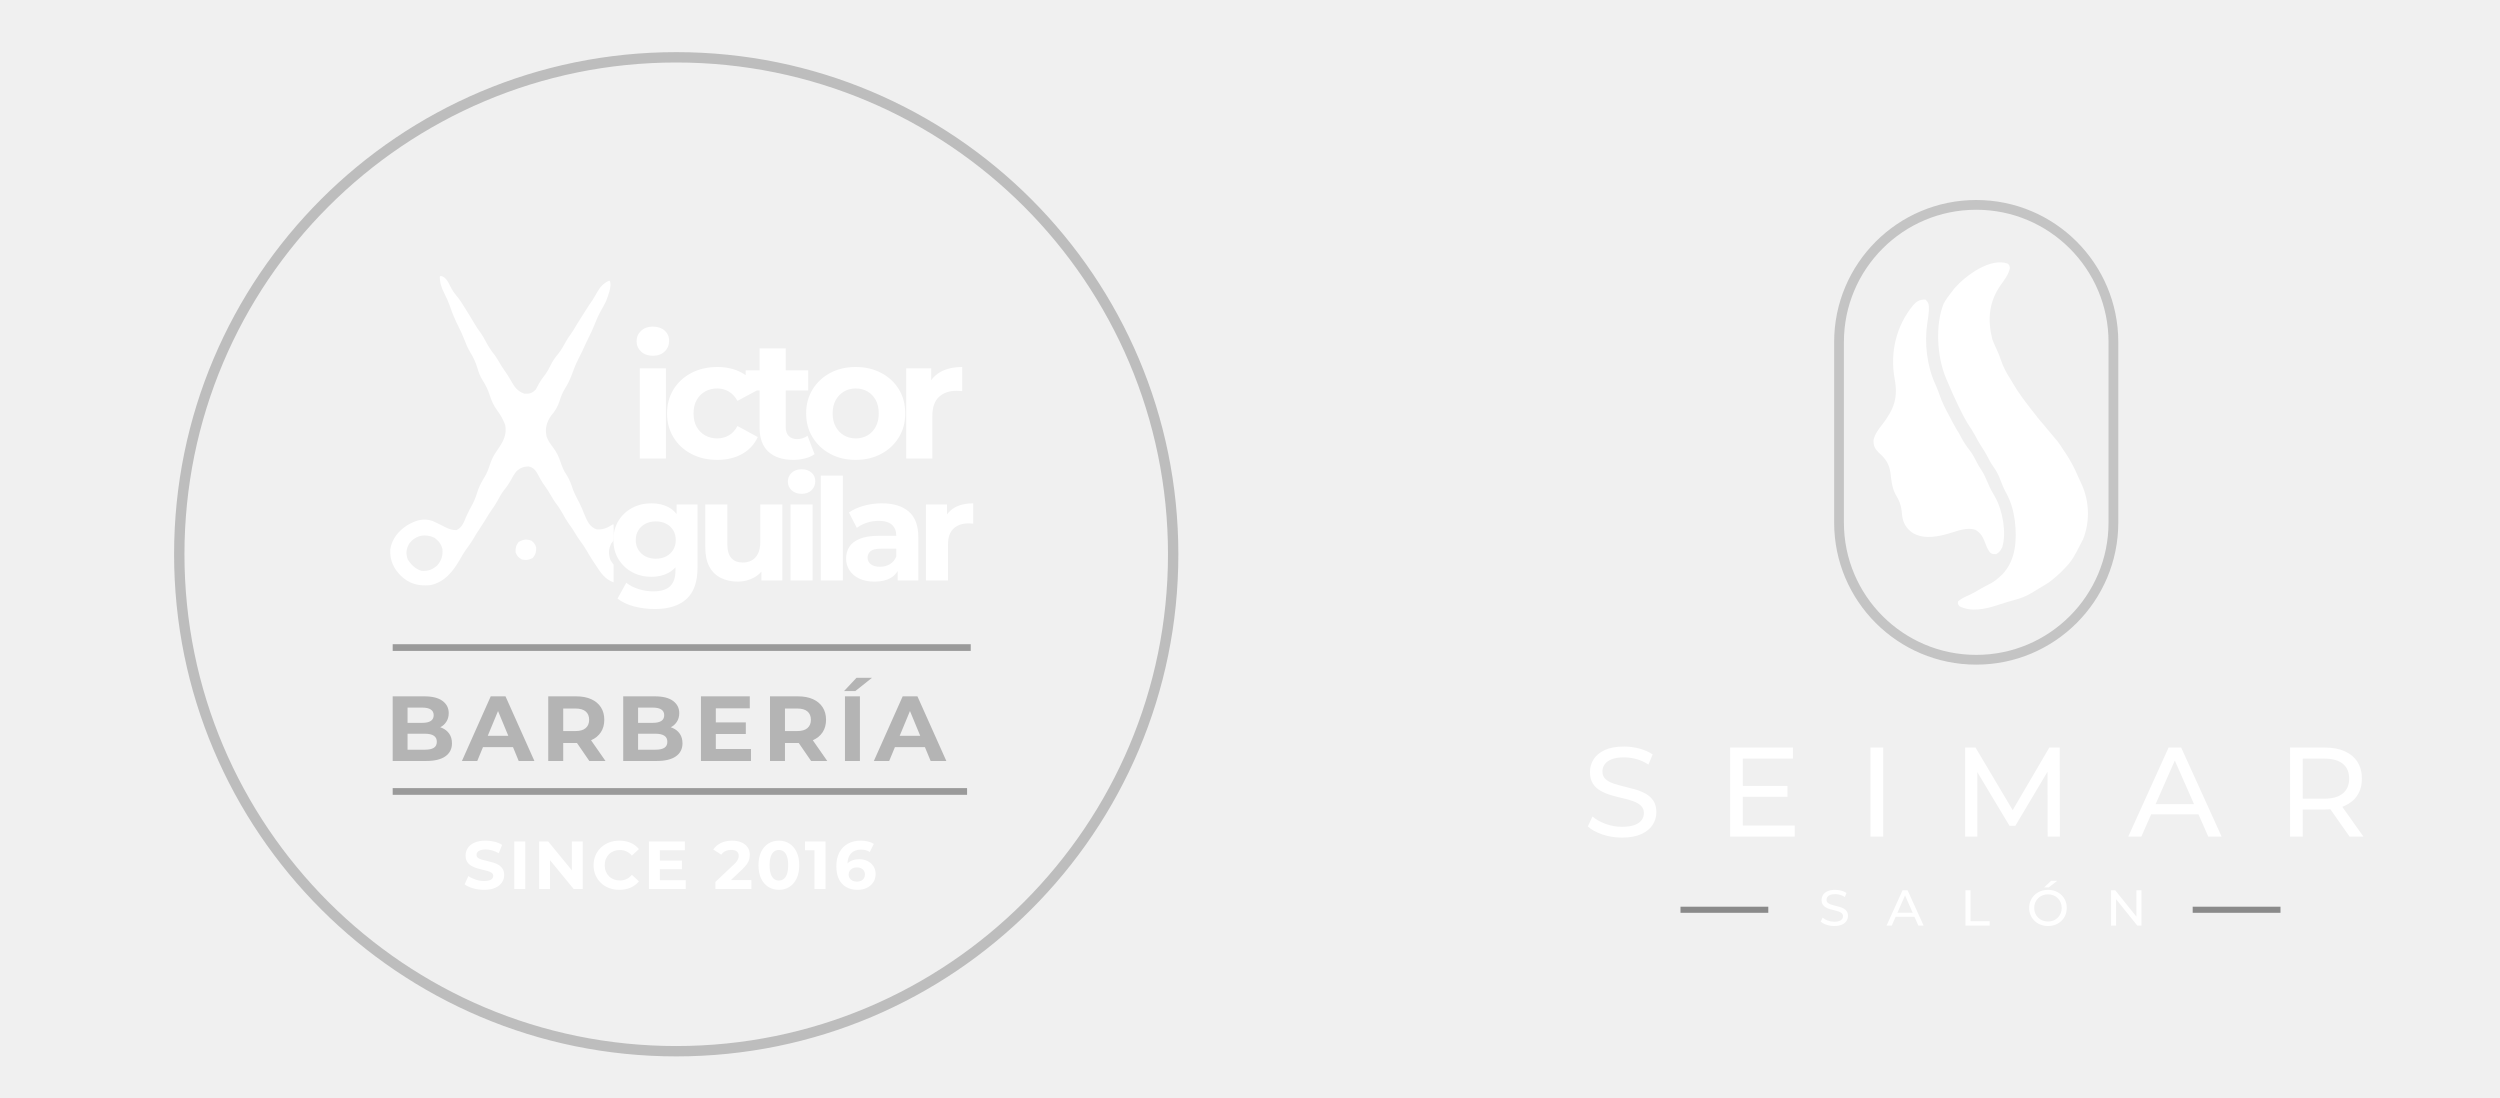
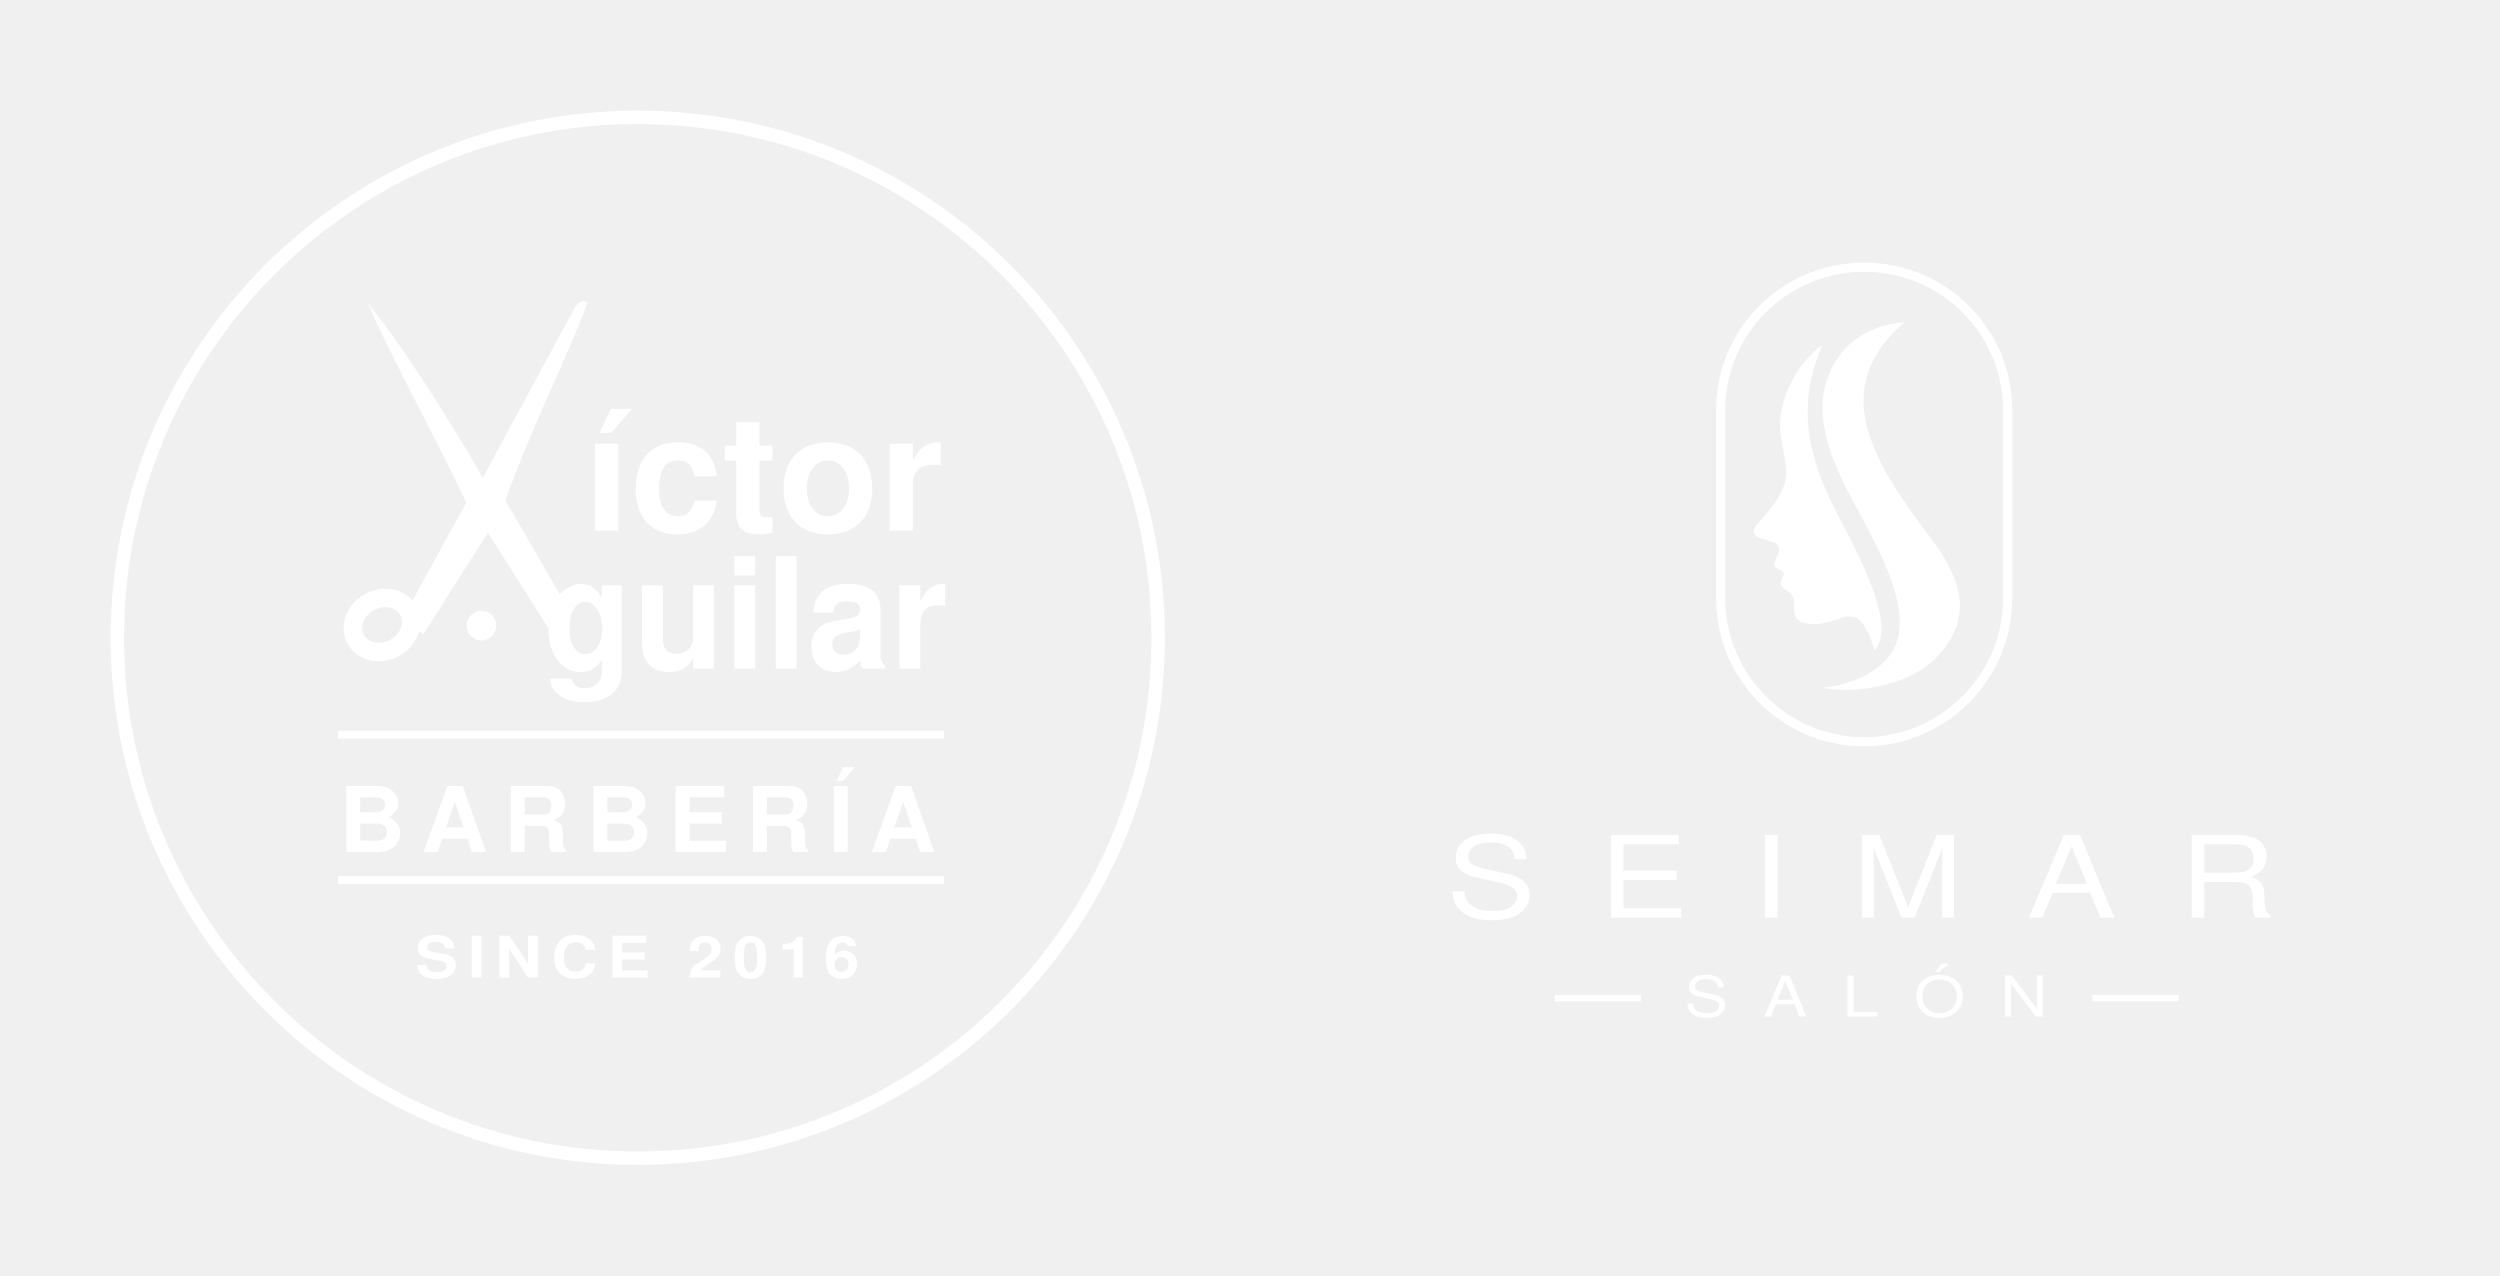
- <svg xmlns="http://www.w3.org/2000/svg" viewBox="40 5 205 90" role="img" aria-label="Víctor Aguilar Barbería · Seimar Salón">
-   <circle cx="95.45" cy="50.45" r="40.75" fill="none" stroke="#bdbdbd" stroke-width="0.85" />
-   <g fill="#ffffff">
-     <path d="M0 0 C10.12 1.69 14.77 8.04 20.06 16.5 C22.9 21.9 25.71 27.32 28.5 32.75 C32.29 39.7 35.89 45.05 41 51 C50.09 61.72 57.32 72.85 64.41 84.93 C67.32 89.84 70.38 94.66 73.5 99.44 C78.04 106.51 82.24 113.63 86.38 120.94 C92.63 131.89 99.5 141.87 107 152 C111.05 158.17 114.69 164.41 118.11 170.95 C125.38 184.88 133.11 196.8 143 209 C147.83 216.18 152.25 223.44 156.56 230.94 C160.76 237.94 165.09 244.48 169.81 251.12 C175.32 258.92 180.27 266.77 184.88 275.12 C193.89 291.42 201.89 302.96 220 309 C233.82 309.8 239.98 308.02 250 298 C252.91 292.63 255.82 287.27 258.67 281.87 C263.71 272.98 269.82 265.14 276 257 C280.85 250.01 284.59 242.82 288.31 235.19 C293.97 223.72 300.65 213.89 309 204.19 C317.17 194.07 323.05 182.67 329.44 171.38 C335 162 335 162 340.19 155 C346.79 145.91 352.34 136.44 358 126.74 C361.48 120.88 365.07 115.14 368.81 109.44 C372.81 103.34 376.72 97.17 380.5 90.94 C386.37 81.4 392.66 72.23 399 63 C403.41 56.06 407.5 49.09 411.44 41.88 C419.21 28.45 427.12 19.94 441 13 C441.99 13 442.98 13 444 13 C450.6 26.21 438.69 54.59 434 67 C429.45 76.17 424.57 85.02 419.44 93.88 C413.3 105.11 408.5 116.8 403.71 128.67 C399.25 139.73 394.43 150.39 389 161 C383.32 172.63 377.76 184.29 372.5 196.12 C369.19 203.38 365.76 210.3 362 217.31 C354.24 231.99 348.72 247.32 343 262.88 C338.25 274.91 332.55 285.88 325.75 296.88 C319.79 306.62 316.06 316.51 312.62 327.38 C307.36 343.3 300.97 354.29 290 367 C277.71 384.65 273.53 401.44 278.56 422.56 C282.59 433.19 288.55 441.41 295.5 450.38 C305.05 463.04 310.44 475.02 315.44 490 C319.23 501.34 323.22 511.07 330 521 C338.44 533.79 343.05 547.14 347.88 561.62 C352.7 573.77 358.69 585.04 364.77 596.59 C369.62 606.23 373.63 616.03 377.58 626.06 C384.35 642.69 391.36 658.56 409 665 C426.24 666.51 437.74 661.15 452 652 C452.66 652 453.32 652 454 652 C454.16 659.02 454.28 666.04 454.38 673.06 C454.41 675.02 454.41 675.02 454.59 684.91 C454 695 454 695 448 702 C440.48 717.21 440.1 729.77 446 746 C451.71 754.71 451.71 754.71 454 757 C454.07 764.86 454.09 772.71 454.06 780.56 C454.06 782.8 454.05 785.04 454.05 787.34 C454.04 792.89 454.02 798.45 454 804 C432.32 796.77 419.65 778.45 408 760 C405.19 755.75 402.38 751.5 399.56 747.25 C394.28 739.19 389.23 731.09 384.5 722.69 C378.46 712.06 371.8 702.41 364.5 692.62 C359.21 685.28 354.57 677.8 350 670 C345.84 663.2 341.43 656.87 336.69 650.44 C330.38 641.54 325.17 632.6 320 623 C313.38 611.29 306.09 600.73 298 590 C294.93 585.04 291.92 580.04 289 575 C284.14 566.63 279.12 558.79 273.44 550.94 C266.3 541.02 260.53 530.97 254.94 520.12 C249.02 509.43 243.38 502.48 231 500 C217.52 500 207.52 504.42 198.13 513.91 C193.41 519.73 190.08 525.7 186.56 532.31 C180.39 543.91 173.29 553.91 165.06 564.12 C159.22 572.06 154.67 580.33 150 589 C145.64 597.01 141.11 604.23 135.75 611.62 C128.9 621.14 122.94 630.9 117 641 C111.53 649.9 105.9 658.65 100.06 667.31 C95.55 674.03 91.43 680.72 87.38 687.75 C80.65 699.33 72.96 710 65 720.75 C59.86 728.2 55.44 735.92 51.01 743.8 C32.61 775.55 10.86 803.41 -26.44 811.38 C-57.15 814.3 -81.48 808.56 -104 787 C-123.73 767.27 -133.14 745.97 -132 718 C-127.71 689.97 -110.56 669.16 -87 654 C-64.7 641.53 -46 634.6 -21 643 C-9.52 648.13 1.66 653.82 12.88 659.5 C23.17 664.56 30.43 667 42 667 C56.61 659.7 60.81 647.28 66.81 632.81 C72.09 620.46 78.31 608.76 84.91 597.07 C90.76 585.54 94.49 573.48 98.56 561.23 C102.94 549.47 108.59 538.89 115.19 528.25 C121.57 517.79 125.62 507.25 129.38 495.62 C133.88 481.93 139.4 470.68 147.75 458.88 C162.74 437.59 174.9 418.05 169.69 391.25 C164.52 377.31 157.75 364.99 148.81 353.19 C139.32 340.39 133.94 328.12 129.06 313.06 C124.4 298.7 118.44 286.34 110.25 273.62 C103.44 263.01 99.79 252.45 96.25 240.38 C91.76 225.77 85.95 213.35 77.88 200.38 C71.12 189.26 66.41 177.55 61.75 165.44 C57.62 154.81 53.03 144.68 47.82 134.54 C38.46 116.16 30.72 97.49 24 78 C20.02 66.87 15.39 56.53 10 46 C2.74 31.48 -2 18.37 -2 2 C-1.34 1.34 -0.68 0.68 0 0 Z M-82 702 C-90.21 716.48 -91.76 728.34 -86 744 C-76.9 758.4 -66.36 768.55 -50 774 C-32.47 774.83 -22.34 771.33 -9 760 C2.55 746.7 6.18 734.54 5 717 C1.76 703.23 -4.94 695.6 -16 687 C-40.6 675.68 -65.03 680.47 -82 702 Z " transform="translate(76.125,27.625) scale(0.03125)" />
-     <path d="M0 0 C6.26 5.22 9.97 9.9 12 18 C12 29.83 10.59 35.89 3 45 C-8.27 50.63 -13.76 51.72 -26 49 C-34.68 43.57 -38 40.34 -42 31 C-42.73 19.55 -41.37 12.21 -34 3 C-21.71 -3.83 -13.56 -5.08 0 0 Z " transform="translate(83.5938,49.3438) scale(0.03125)" />
-     <path d="M92.461 42.6V35.204H94.606V42.6ZM93.533 34.173Q92.942 34.173 92.571 33.83Q92.2 33.486 92.2 32.977Q92.2 32.469 92.571 32.125Q92.942 31.781 93.533 31.781Q94.125 31.781 94.496 32.104Q94.867 32.427 94.867 32.936Q94.867 33.472 94.503 33.823Q94.138 34.173 93.533 34.173Z M98.823 42.71Q97.627 42.71 96.693 42.222Q95.758 41.734 95.229 40.868Q94.699 40.002 94.699 38.902Q94.699 37.789 95.229 36.93Q95.758 36.07 96.693 35.582Q97.627 35.094 98.823 35.094Q99.992 35.094 100.858 35.582Q101.724 36.07 102.136 36.978L100.473 37.871Q100.184 37.349 99.751 37.101Q99.318 36.854 98.81 36.854Q98.26 36.854 97.82 37.101Q97.38 37.349 97.126 37.802Q96.871 38.256 96.871 38.902Q96.871 39.548 97.126 40.002Q97.38 40.456 97.82 40.703Q98.26 40.95 98.81 40.95Q99.318 40.95 99.751 40.71Q100.184 40.469 100.473 39.933L102.136 40.84Q101.724 41.734 100.858 42.222Q99.992 42.71 98.823 42.71Z M105.048 42.71Q103.742 42.71 103.014 42.043Q102.285 41.377 102.285 40.057V37.019H101.144V35.369H102.285V33.568H104.43V35.369H106.272V37.019H104.43V40.029Q104.43 40.497 104.677 40.751Q104.925 41.005 105.351 41.005Q105.859 41.005 106.217 40.73L106.794 42.243Q106.464 42.476 106.004 42.593Q105.543 42.71 105.048 42.71Z M110.173 42.71Q108.991 42.71 108.077 42.215Q107.163 41.72 106.634 40.861Q106.104 40.002 106.104 38.902Q106.104 37.789 106.634 36.93Q107.163 36.07 108.077 35.582Q108.991 35.094 110.173 35.094Q111.342 35.094 112.263 35.582Q113.184 36.07 113.706 36.923Q114.229 37.775 114.229 38.902Q114.229 40.002 113.706 40.861Q113.184 41.72 112.263 42.215Q111.342 42.71 110.173 42.71ZM110.173 40.95Q110.709 40.95 111.136 40.703Q111.562 40.456 111.809 39.995Q112.057 39.535 112.057 38.902Q112.057 38.256 111.809 37.802Q111.562 37.349 111.136 37.101Q110.709 36.854 110.173 36.854Q109.637 36.854 109.211 37.101Q108.785 37.349 108.531 37.802Q108.276 38.256 108.276 38.902Q108.276 39.535 108.531 39.995Q108.785 40.456 109.211 40.703Q109.637 40.95 110.173 40.95Z M114.309 42.6V35.204H116.357V36.18Q116.659 35.754 117.127 35.493Q117.855 35.094 118.9 35.094V37.074Q118.763 37.06 118.653 37.053Q118.543 37.046 118.419 37.046Q117.539 37.046 116.996 37.548Q116.453 38.05 116.453 39.108V42.6Z" />
-     <path d="M93.696 54.941Q92.815 54.941 91.998 54.727Q91.181 54.512 90.636 54.084L91.355 52.785Q91.749 53.11 92.357 53.301Q92.966 53.492 93.557 53.492Q94.519 53.492 94.954 53.064Q95.388 52.635 95.388 51.789V51.522Q95.133 51.8 94.809 51.974Q94.206 52.299 93.418 52.299Q92.549 52.299 91.847 51.922Q91.146 51.545 90.723 50.867Q90.3 50.189 90.3 49.285Q90.3 48.37 90.723 47.692Q91.146 47.013 91.847 46.643Q92.549 46.272 93.418 46.272Q94.206 46.272 94.809 46.585Q95.203 46.793 95.481 47.153V46.364H97.196V51.557Q97.196 53.295 96.292 54.118Q95.388 54.941 93.696 54.941ZM93.777 50.815Q94.252 50.815 94.623 50.624Q94.994 50.433 95.203 50.085Q95.411 49.737 95.411 49.285Q95.411 48.822 95.203 48.48Q94.994 48.138 94.623 47.946Q94.252 47.755 93.777 47.755Q93.302 47.755 92.931 47.946Q92.56 48.138 92.346 48.48Q92.131 48.822 92.131 49.285Q92.131 49.737 92.346 50.085Q92.56 50.433 92.931 50.624Q93.302 50.815 93.777 50.815Z M100.5 52.693Q99.723 52.693 99.115 52.391Q98.506 52.09 98.17 51.47Q97.834 50.85 97.834 49.888V46.364H99.642V49.621Q99.642 50.398 99.973 50.763Q100.303 51.128 100.906 51.128Q101.323 51.128 101.647 50.948Q101.972 50.769 102.157 50.392Q102.343 50.015 102.343 49.447V46.364H104.151V52.6H102.436V51.87Q102.181 52.171 101.833 52.357Q101.219 52.693 100.5 52.693Z M104.824 52.6V46.364H106.632V52.6ZM105.728 45.495Q105.229 45.495 104.916 45.205Q104.604 44.916 104.604 44.487Q104.604 44.058 104.916 43.768Q105.229 43.478 105.728 43.478Q106.226 43.478 106.539 43.751Q106.852 44.023 106.852 44.452Q106.852 44.904 106.545 45.2Q106.238 45.495 105.728 45.495Z M107.305 52.6V44.0H109.113V52.6Z M113.61 52.6V51.823Q113.402 52.171 113.054 52.38Q112.532 52.693 111.709 52.693Q110.979 52.693 110.458 52.444Q109.936 52.194 109.658 51.765Q109.38 51.337 109.38 50.804Q109.38 50.247 109.652 49.83Q109.925 49.413 110.516 49.175Q111.107 48.937 112.057 48.937H113.494Q113.494 48.358 113.141 48.033Q112.787 47.709 112.057 47.709Q111.559 47.709 111.078 47.865Q110.597 48.022 110.261 48.288L109.612 47.025Q110.122 46.666 110.84 46.469Q111.559 46.272 112.301 46.272Q113.726 46.272 114.514 46.944Q115.302 47.616 115.302 49.042V52.6ZM113.494 49.992H112.254Q111.617 49.992 111.379 50.201Q111.142 50.409 111.142 50.722Q111.142 51.07 111.414 51.273Q111.686 51.476 112.161 51.476Q112.613 51.476 112.973 51.261Q113.332 51.047 113.494 50.63Z M115.929 52.6V46.364H117.656V47.187Q117.911 46.828 118.305 46.608Q118.919 46.272 119.8 46.272V47.941Q119.684 47.929 119.591 47.923Q119.499 47.918 119.394 47.918Q118.653 47.918 118.195 48.341Q117.737 48.764 117.737 49.656V52.6Z" />
-     <path d="M79.688 77.967Q79.22 77.967 78.791 77.841Q78.362 77.716 78.1 77.516L78.406 76.836Q78.657 77.014 79 77.128Q79.342 77.243 79.693 77.243Q79.961 77.243 80.125 77.19Q80.29 77.137 80.368 77.042Q80.446 76.947 80.446 76.825Q80.446 76.669 80.323 76.577Q80.2 76.485 80 76.426Q79.799 76.368 79.557 76.315Q79.315 76.262 79.072 76.184Q78.83 76.106 78.629 75.983Q78.429 75.861 78.303 75.66Q78.178 75.46 78.178 75.148Q78.178 74.813 78.359 74.538Q78.54 74.262 78.905 74.098Q79.27 73.933 79.822 73.933Q80.189 73.933 80.546 74.02Q80.902 74.106 81.175 74.279L80.897 74.964Q80.624 74.808 80.351 74.733Q80.078 74.657 79.816 74.657Q79.554 74.657 79.387 74.719Q79.22 74.78 79.147 74.877Q79.075 74.975 79.075 75.103Q79.075 75.254 79.198 75.346Q79.32 75.437 79.521 75.493Q79.721 75.549 79.964 75.605Q80.206 75.66 80.448 75.733Q80.691 75.805 80.891 75.928Q81.092 76.05 81.217 76.251Q81.343 76.451 81.343 76.758Q81.343 77.087 81.159 77.36Q80.975 77.633 80.61 77.8Q80.245 77.967 79.688 77.967Z M82.17 77.9V74.0H83.073V77.9Z M84.207 77.9V74.0H84.953L86.892 76.368V74.0H87.783V77.9H87.042L85.098 75.532V77.9Z M90.784 77.967Q90.332 77.967 89.945 77.819Q89.558 77.672 89.274 77.399Q88.99 77.126 88.831 76.758Q88.672 76.39 88.672 75.95Q88.672 75.51 88.831 75.142Q88.99 74.774 89.277 74.501Q89.564 74.228 89.948 74.081Q90.332 73.933 90.789 73.933Q91.296 73.933 91.706 74.109Q92.115 74.284 92.394 74.624L91.814 75.159Q91.614 74.93 91.369 74.816Q91.124 74.702 90.834 74.702Q90.561 74.702 90.332 74.791Q90.104 74.88 89.937 75.047Q89.77 75.215 89.678 75.443Q89.586 75.671 89.586 75.95Q89.586 76.229 89.678 76.457Q89.77 76.685 89.937 76.853Q90.104 77.02 90.332 77.109Q90.561 77.198 90.834 77.198Q91.124 77.198 91.369 77.084Q91.614 76.97 91.814 76.736L92.394 77.27Q92.115 77.61 91.706 77.789Q91.296 77.967 90.784 77.967Z M94.107 77.176H96.23V77.9H93.21V74.0H96.158V74.724H94.107V75.571H95.918V76.273H94.107Z M98.665 77.9V77.315L100.169 75.894Q100.348 75.733 100.431 75.605Q100.515 75.476 100.545 75.371Q100.576 75.265 100.576 75.176Q100.576 74.942 100.417 74.816Q100.258 74.691 99.952 74.691Q99.707 74.691 99.498 74.786Q99.289 74.88 99.144 75.081L98.487 74.657Q98.71 74.323 99.111 74.128Q99.512 73.933 100.036 73.933Q100.47 73.933 100.796 74.075Q101.122 74.217 101.303 74.474Q101.484 74.73 101.484 75.086Q101.484 75.276 101.437 75.463Q101.389 75.649 101.247 75.855Q101.105 76.061 100.832 76.318L99.935 77.165H101.612V77.9Z M103.866 77.967Q103.387 77.967 103.008 77.73Q102.629 77.493 102.412 77.042Q102.195 76.591 102.195 75.95Q102.195 75.309 102.412 74.858Q102.629 74.407 103.008 74.17Q103.387 73.933 103.866 73.933Q104.351 73.933 104.727 74.17Q105.103 74.407 105.32 74.858Q105.537 75.309 105.537 75.95Q105.537 76.591 105.32 77.042Q105.103 77.493 104.727 77.73Q104.351 77.967 103.866 77.967ZM103.866 77.204Q104.094 77.204 104.264 77.075Q104.434 76.947 104.532 76.669Q104.629 76.39 104.629 75.95Q104.629 75.51 104.532 75.231Q104.434 74.953 104.264 74.825Q104.094 74.696 103.866 74.696Q103.643 74.696 103.473 74.825Q103.303 74.953 103.206 75.231Q103.108 75.51 103.108 75.95Q103.108 76.39 103.206 76.669Q103.303 76.947 103.473 77.075Q103.643 77.204 103.866 77.204Z M106.788 77.9V74.724H106.008V74.0H107.691V77.9Z M110.324 77.967Q109.789 77.967 109.396 77.744Q109.003 77.521 108.791 77.092Q108.58 76.663 108.58 76.034Q108.58 75.359 108.833 74.891Q109.087 74.423 109.535 74.178Q109.984 73.933 110.569 73.933Q110.881 73.933 111.165 74.0Q111.449 74.067 111.655 74.201L111.321 74.864Q111.159 74.752 110.975 74.71Q110.792 74.669 110.591 74.669Q110.084 74.669 109.789 74.975Q109.516 75.259 109.493 75.805Q109.521 75.777 109.549 75.749Q109.716 75.605 109.947 75.529Q110.179 75.454 110.457 75.454Q110.836 75.454 111.137 75.605Q111.438 75.755 111.619 76.028Q111.8 76.301 111.8 76.669Q111.8 77.064 111.602 77.357Q111.404 77.649 111.073 77.808Q110.741 77.967 110.324 77.967ZM110.273 77.293Q110.463 77.293 110.611 77.223Q110.758 77.153 110.842 77.02Q110.925 76.886 110.925 76.713Q110.925 76.446 110.744 76.287Q110.563 76.128 110.262 76.128Q110.062 76.128 109.911 76.204Q109.761 76.279 109.674 76.41Q109.588 76.541 109.588 76.713Q109.588 76.88 109.672 77.011Q109.755 77.142 109.906 77.218Q110.056 77.293 110.273 77.293Z" />
-   </g>
-   <g fill="#b4b4b4">
-     <path d="M72.2 67.4V62.1H74.789Q75.789 62.1 76.292 62.479Q76.796 62.857 76.796 63.478Q76.796 63.894 76.591 64.197Q76.41 64.477 76.099 64.636Q76.175 64.667 76.243 64.689Q76.629 64.856 76.845 65.174Q77.061 65.492 77.061 65.954Q77.061 66.635 76.523 67.018Q75.986 67.4 74.941 67.4ZM73.419 66.476H74.85Q75.327 66.476 75.573 66.321Q75.819 66.166 75.819 65.825Q75.819 65.492 75.573 65.329Q75.327 65.166 74.85 65.166H73.419ZM73.419 64.273H74.638Q75.085 64.273 75.323 64.118Q75.562 63.963 75.562 63.645Q75.562 63.334 75.323 63.179Q75.085 63.024 74.638 63.024H73.419Z M77.878 67.4 80.24 62.1H81.451L83.821 67.4H82.534L82.065 66.264H79.604L79.135 67.4ZM81.679 65.333 80.838 63.304 79.998 65.333Z M84.956 67.4V62.1H87.25Q87.962 62.1 88.477 62.331Q88.992 62.562 89.272 62.993Q89.552 63.425 89.552 64.023Q89.552 64.614 89.272 65.042Q88.992 65.469 88.477 65.696Q88.469 65.696 88.469 65.704L89.65 67.4H88.325L87.311 65.924Q87.281 65.924 87.25 65.924H86.183V67.4ZM86.183 64.947H87.182Q87.75 64.947 88.03 64.701Q88.31 64.455 88.31 64.023Q88.31 63.584 88.03 63.342Q87.75 63.099 87.182 63.099H86.183Z M91.103 67.4V62.1H93.693Q94.692 62.1 95.196 62.479Q95.699 62.857 95.699 63.478Q95.699 63.894 95.495 64.197Q95.313 64.477 95.003 64.636Q95.078 64.667 95.146 64.689Q95.533 64.856 95.748 65.174Q95.964 65.492 95.964 65.954Q95.964 66.635 95.427 67.018Q94.889 67.4 93.844 67.4ZM92.322 66.476H93.753Q94.23 66.476 94.476 66.321Q94.722 66.166 94.722 65.825Q94.722 65.492 94.476 65.329Q94.23 65.166 93.753 65.166H92.322ZM92.322 64.273H93.541Q93.988 64.273 94.227 64.118Q94.465 63.963 94.465 63.645Q94.465 63.334 94.227 63.179Q93.988 63.024 93.541 63.024H92.322Z M98.697 66.416H101.581V67.4H97.478V62.1H101.483V63.084H98.697V64.235H101.157V65.189H98.697Z M103.14 67.4V62.1H105.434Q106.146 62.1 106.661 62.331Q107.176 62.562 107.456 62.993Q107.736 63.425 107.736 64.023Q107.736 64.614 107.456 65.042Q107.176 65.469 106.661 65.696Q106.653 65.696 106.653 65.704L107.835 67.4H106.51L105.495 65.924Q105.465 65.924 105.434 65.924H104.367V67.4ZM104.367 64.947H105.366Q105.934 64.947 106.214 64.701Q106.494 64.455 106.494 64.023Q106.494 63.584 106.214 63.342Q105.934 63.099 105.366 63.099H104.367Z M109.287 67.4V62.1H110.514V67.4ZM109.212 61.668 110.234 60.578H111.506L110.135 61.668Z M111.656 67.4 114.019 62.1H115.23L117.6 67.4H116.313L115.843 66.264H113.383L112.913 67.4ZM115.457 65.333 114.617 63.304 113.776 65.333Z" />
-   </g>
-   <g stroke="#9a9a9a" stroke-width="0.55">
-     <line x1="72.2" y1="58.1" x2="119.6" y2="58.1" />
-     <line x1="72.2" y1="69.9" x2="119.3" y2="69.9" />
-   </g>
-   <rect x="190.8" y="21.8" width="22.5" height="37.3" rx="11.25" fill="none" stroke="#c4c4c4" stroke-width="0.8" />
-   <g fill="#ffffff">
-     <path d="M0 0 C4 5 4 5 5 12 C1.03 29.31 -9.97 42.91 -19.98 57.2 C-50.35 101.02 -54.08 147.54 -41 199 C-37.11 209.09 -32.64 218.76 -28.06 228.56 C-24.35 236.64 -21.27 244.76 -18.44 253.19 C-12.42 270.99 -4.33 286.33 6 302 C8.33 305.97 10.64 309.95 12.94 313.94 C28.2 340.27 46.73 364.11 65.5 388 C69.74 393.39 73.94 398.82 78.12 404.25 C83.24 410.77 88.41 416.91 94 423 C97.01 426.66 100.01 430.33 103 434 C104.98 436.31 106.96 438.62 109 441 C114.09 446.94 119.06 452.94 124 459 C124.8 459.93 124.8 459.93 128.88 464.62 C134.87 472.09 139.87 479.92 145 488 C147.35 491.53 149.7 495.05 152.06 498.56 C164.69 517.54 174.57 536.61 183.5 557.56 C186.56 564.66 189.8 571.68 193.19 578.62 C213.77 623 215.32 677.62 197 723 C192.55 732.11 187.76 741.05 183 750 C181.91 752.06 180.82 754.13 179.7 756.25 C174.67 765.65 169.65 774.66 163 783 C161.47 784.92 159.95 786.84 158.38 788.81 C146.19 802.55 133.37 815.55 119 827 C116.77 828.82 114.55 830.63 112.25 832.5 C102.26 840.08 91.61 846.07 80.75 852.31 C74.18 856.14 67.7 860.13 61.31 864.25 C45.21 874.19 29.1 879.14 11 884 C-2.26 887.73 -15.37 891.77 -28.44 896.12 C-59.83 906.35 -96.22 914.39 -127 899 C-132 893 -132 893 -131 886 C-121.81 877.96 -112.03 873.86 -101 869 C-90.44 863.96 -80.49 858.33 -70.51 852.22 C-62.47 847.52 -54.17 843.37 -45.84 839.2 C-35.79 833.69 -27.34 826.81 -19 819 C-17.54 817.64 -16.07 816.28 -14.56 814.88 C21.17 776.69 23.57 724.4 18 675 C14.33 648.14 7.87 624.17 -5.38 600.44 C-11.24 589.85 -15.67 579.1 -19.86 567.76 C-24.66 554.83 -30.67 542.86 -38.88 531.75 C-45.61 522.36 -50.87 512.22 -56.12 501.94 C-59.91 495 -63.82 488.61 -68.19 482.06 C-75.03 471.75 -80.88 461.12 -86.65 450.19 C-92.48 439.41 -99.14 429.21 -106.02 419.08 C-112.82 408.05 -118.54 396.59 -124.31 385 C-124.93 383.77 -124.93 383.77 -128.04 377.54 C-139.17 355.02 -149.29 332.16 -159 309 C-159.72 307.32 -159.72 307.32 -163.35 298.81 C-186.14 243.84 -191.4 161.22 -169 105 C-162.78 93.43 -155.1 83.32 -147 73 C-144.69 70.03 -142.38 67.06 -140 64 C-111.48 31.4 -46.26 -17.35 0 0 Z " transform="translate(204.6562,26.625) scale(0.03125)" />
-     <path d="M0 0 C10.3 8.82 9.48 15.42 9.4 28.66 C8.79 39.94 7 50.99 5.19 62.14 C-2.78 114.76 4.39 175.26 26.81 223.31 C30.92 232.2 34.25 241.18 37.44 250.44 C44.18 269.81 53.03 287.55 62.96 305.45 C66.09 311.17 69.09 316.95 72.06 322.75 C77.27 332.79 83.08 342.36 89 352 C91.21 356.07 93.39 360.16 95.56 364.25 C101.75 375.78 108.83 386.03 117 396.25 C124.76 406.72 130.52 418.14 136.5 429.69 C141 438 141 438 146.06 445.56 C153.69 457.06 159.1 469.17 164.38 481.88 C170 495.34 176.91 507.75 184.31 520.31 C203.02 554.25 213.37 612.34 201.94 649.75 C198.25 657.59 193.89 664.05 186 668 C176 668 176 668 170 664 C163.77 656.21 160.56 647.84 157.06 638.56 C150.91 622.56 146.09 613.05 131 604 C109.77 597.93 89.74 605.28 69.5 611.56 C36.87 621.64 -1.72 630.79 -32.88 612.56 C-49.87 600.75 -58.45 586.4 -61 566 C-61.29 562.56 -61.58 559.11 -61.88 555.56 C-63.63 539.06 -68.84 526.33 -77.56 512.25 C-87.43 494.31 -89.06 475.14 -91.38 455.12 C-95.01 430.24 -104.45 417.23 -123 401 C-132.93 390.64 -136 383.33 -136 369 C-132.15 352.78 -123.29 340.81 -113 328 C-82.48 287.94 -71.15 258.39 -80.31 208.93 C-93.04 139.47 -76.97 70.16 -32 15 C-22.32 4.08 -14.76 0 0 0 Z " transform="translate(197.875,29.5625) scale(0.03125)" />
-     <path d="M172.995 73.683Q172.161 73.683 171.399 73.428Q170.638 73.172 170.2 72.766L170.586 71.952Q171.003 72.317 171.65 72.557Q172.296 72.797 172.995 72.797Q173.631 72.797 174.027 72.651Q174.424 72.505 174.611 72.249Q174.799 71.994 174.799 71.671Q174.799 71.295 174.554 71.066Q174.309 70.836 173.918 70.696Q173.527 70.555 173.057 70.451Q172.588 70.346 172.114 70.206Q171.639 70.065 171.248 69.846Q170.857 69.627 170.617 69.256Q170.377 68.886 170.377 68.302Q170.377 67.739 170.674 67.265Q170.972 66.79 171.592 66.503Q172.213 66.217 173.172 66.217Q173.808 66.217 174.434 66.383Q175.06 66.55 175.519 66.863L175.174 67.697Q174.705 67.385 174.184 67.244Q173.662 67.103 173.172 67.103Q172.557 67.103 172.161 67.259Q171.764 67.416 171.582 67.677Q171.399 67.937 171.399 68.261Q171.399 68.646 171.644 68.876Q171.889 69.105 172.28 69.241Q172.672 69.376 173.141 69.486Q173.61 69.595 174.085 69.731Q174.559 69.867 174.95 70.086Q175.341 70.305 175.581 70.67Q175.821 71.035 175.821 71.608Q175.821 72.161 175.519 72.635Q175.216 73.11 174.585 73.397Q173.954 73.683 172.995 73.683Z M182.912 72.693H187.167V73.6H181.869V66.3H187.021V67.207H182.912V69.449H186.572V70.336H182.912Z M193.381 73.6V66.3H194.424V73.6Z M201.139 73.6V66.3H201.994L205.04 71.431L208.043 66.3H208.898L208.909 73.6H207.907L207.897 68.281L205.259 72.714H204.779L202.14 68.313V73.6Z M214.518 73.6 217.824 66.3H218.857L222.173 73.6H221.078L220.275 71.775H216.395L215.592 73.6ZM219.91 70.941 218.335 67.364 216.76 70.941Z M227.783 73.6V66.3H230.63Q231.589 66.3 232.267 66.602Q232.945 66.905 233.31 67.478Q233.675 68.052 233.675 68.845Q233.675 69.637 233.31 70.206Q232.945 70.774 232.267 71.076Q232.173 71.118 232.069 71.16L233.8 73.6H232.663L231.089 71.358Q230.87 71.379 230.63 71.379H228.826V73.6ZM228.826 70.492H230.598Q231.6 70.492 232.116 70.059Q232.632 69.627 232.632 68.845Q232.632 68.062 232.116 67.635Q231.6 67.207 230.598 67.207H228.826Z" />
-     <path d="M190.41 80.933Q190.079 80.933 189.776 80.832Q189.474 80.73 189.3 80.569L189.453 80.245Q189.619 80.39 189.876 80.486Q190.133 80.581 190.41 80.581Q190.663 80.581 190.82 80.523Q190.978 80.465 191.052 80.364Q191.127 80.262 191.127 80.134Q191.127 79.984 191.03 79.893Q190.932 79.802 190.777 79.746Q190.622 79.69 190.435 79.649Q190.249 79.607 190.06 79.552Q189.872 79.496 189.716 79.409Q189.561 79.322 189.466 79.174Q189.37 79.027 189.37 78.795Q189.37 78.572 189.488 78.383Q189.607 78.195 189.853 78.081Q190.1 77.967 190.481 77.967Q190.733 77.967 190.982 78.033Q191.231 78.099 191.413 78.224L191.276 78.555Q191.09 78.431 190.883 78.375Q190.675 78.319 190.481 78.319Q190.236 78.319 190.079 78.381Q189.921 78.443 189.849 78.547Q189.776 78.65 189.776 78.779Q189.776 78.932 189.874 79.023Q189.971 79.114 190.127 79.168Q190.282 79.222 190.468 79.266Q190.655 79.309 190.843 79.363Q191.032 79.417 191.187 79.504Q191.342 79.591 191.438 79.736Q191.533 79.881 191.533 80.109Q191.533 80.328 191.413 80.517Q191.293 80.705 191.042 80.819Q190.791 80.933 190.41 80.933Z M194.697 80.9 196.011 78.0H196.421L197.738 80.9H197.303L196.984 80.175H195.443L195.124 80.9ZM196.839 79.844 196.214 78.423 195.588 79.844Z M201.168 80.9V78.0H201.582V80.54H203.152V80.9Z M207.936 80.933Q207.605 80.933 207.321 80.821Q207.037 80.709 206.83 80.508Q206.623 80.308 206.507 80.038Q206.391 79.769 206.391 79.45Q206.391 79.131 206.507 78.862Q206.623 78.592 206.83 78.392Q207.037 78.191 207.319 78.079Q207.601 77.967 207.936 77.967Q208.268 77.967 208.548 78.077Q208.827 78.186 209.036 78.387Q209.246 78.588 209.36 78.858Q209.473 79.127 209.473 79.45Q209.473 79.773 209.36 80.042Q209.246 80.312 209.036 80.513Q208.827 80.714 208.548 80.823Q208.268 80.933 207.936 80.933ZM207.936 80.564Q208.177 80.564 208.382 80.482Q208.587 80.399 208.738 80.248Q208.889 80.096 208.974 79.893Q209.059 79.69 209.059 79.45Q209.059 79.21 208.974 79.007Q208.889 78.804 208.738 78.653Q208.587 78.501 208.382 78.418Q208.177 78.336 207.936 78.336Q207.692 78.336 207.487 78.418Q207.282 78.501 207.129 78.653Q206.975 78.804 206.89 79.007Q206.805 79.21 206.805 79.45Q206.805 79.69 206.89 79.893Q206.975 80.096 207.129 80.248Q207.282 80.399 207.487 80.482Q207.692 80.564 207.936 80.564ZM207.626 77.764 208.189 77.225H208.695L207.999 77.764Z M213.106 80.9V78.0H213.446L215.186 80.163V78.0H215.6V80.9H215.26L213.52 78.737V80.9Z" />
-   </g>
-   <g stroke="#8a8a8a" stroke-width="0.5">
-     <line x1="177.8" y1="79.6" x2="185" y2="79.6" />
-     <line x1="219.8" y1="79.6" x2="227" y2="79.6" />
-   </g>
+ <svg xmlns="http://www.w3.org/2000/svg" viewBox="0 0 196 100" role="img" aria-label="Víctor Aguilar Barbería · Seimar Salón">
+   <svg x="0" y="0" width="100" height="100" viewBox="45.5 1 100 100">
+     <g id="va-logo" fill="#fff">
+       <circle id="va-borde" cx="95.5" cy="51" r="40.8" fill="none" stroke="#fff" stroke-width="1.05" />
+       <g id="va-tijeras">
+         <path d="M74.35 24.8 C76.4 27.2 80.35 33.2 83.35 38.45 L90.55 25.15 Q91.08 24.34 91.55 24.72 C90.42 28.06 87.14 34.54 85.12 40.23 L90.31 49.18 L88.48 50.23 L83.75 42.77 L78.69 50.72 L77.04 49.51 L82.06 40.41 C79.91 35.75 76.33 29.36 74.35 24.8 Z" />
+         <ellipse cx="75.45" cy="50" rx="2.35" ry="2.05" transform="rotate(-28 75.45 50)" fill="none" stroke="#fff" stroke-width="1.45" />
+         <circle cx="83.25" cy="50.05" r="1.16" />
+       </g>
+       <path transform="matrix(0.01302259 0 0 0.01262821 91.27749 42.60955)" d="M207 -540H67V0H207ZM290 -757H164L94 -607H164ZM800 -338C790 -470 703 -549 567 -549C405 -549 312 -443 312 -259C312 -81 405 23 565 23C696 23 787 -58 800 -187H666C649 -117 621 -90 565 -90C494 -90 452 -153 452 -259C452 -311 462 -358 479 -390C495 -420 526 -436 566 -436C623 -436 650 -409 666 -338ZM1135 -529H1057V-674H917V-529H848V-436H917V-104C917 -19 962 23 1054 23C1086 23 1109 20 1135 12V-86C1121 -84 1114 -83 1103 -83C1066 -83 1057 -94 1057 -142V-436H1135ZM1468 -549C1303 -549 1202 -440 1202 -263C1202 -85 1303 23 1469 23C1634 23 1736 -85 1736 -259C1736 -442 1637 -549 1468 -549ZM1469 -436C1546 -436 1596 -367 1596 -261C1596 -160 1544 -90 1469 -90C1393 -90 1342 -159 1342 -263C1342 -367 1393 -436 1469 -436ZM1841 -540V0H1981V-287C1981 -369 2022 -410 2104 -410C2119 -410 2129 -409 2148 -406V-548C2140 -549 2137 -549 2131 -549C2067 -549 2012 -507 1981 -434V-540Z" />
+       <path transform="matrix(0.01167856 0 0 0.01209081 88.02118 53.4142)" d="M400 -540V-457C361 -520 318 -549 261 -549C213 -549 160 -525 123 -486C69 -430 41 -352 41 -257C41 -91 129 23 258 23C316 23 351 4 400 -55V18C400 83 354 128 288 128C238 128 207 106 196 65H52C53 107 68 136 105 166C148 201 207 218 283 218C439 218 533 143 533 18V-540ZM287 -432C353 -432 402 -359 402 -259C402 -161 355 -94 285 -94C224 -94 181 -161 181 -259C181 -361 224 -432 287 -432ZM1152 0V-540H1012V-202C1012 -138 968 -96 899 -96C839 -96 809 -128 809 -193V-540H669V-164C669 -44 734 23 850 23C923 23 972 -3 1012 -64V0ZM1429 -540H1289V0H1429ZM1429 -729H1289V-604H1429ZM1707 -729H1567V0H1707ZM2302 -17C2278 -40 2270 -56 2270 -83V-383C2270 -493 2195 -549 2049 -549C1903 -549 1827 -487 1818 -362H1953C1960 -418 1983 -436 2052 -436C2106 -436 2133 -418 2133 -382C2133 -364 2124 -349 2109 -340C2090 -330 2090 -330 2021 -319L1965 -309C1858 -291 1806 -236 1806 -139C1806 -42 1871 23 1970 23C2030 23 2084 -2 2134 -54C2134 -26 2137 -16 2150 0H2302ZM2133 -217C2133 -136 2093 -90 2022 -90C1975 -90 1946 -115 1946 -155C1946 -197 1968 -217 2026 -229L2074 -238C2111 -245 2117 -247 2133 -255ZM2397 -540V0H2537V-287C2537 -369 2578 -410 2660 -410C2675 -410 2685 -409 2704 -406V-548C2696 -549 2693 -549 2687 -549C2623 -549 2568 -507 2537 -434V-540Z" />
+       <g id="va-rotulos">
+         <path d="M72 58.6 H119.5 M72 70 H119.5" fill="none" stroke="#fff" stroke-width="0.62" />
+         <path transform="matrix(0.0072416 0 0 0.0071047 72.05619 67.8)" d="M82 0H410C494 0 550 -16 594 -53C638 -90 666 -151 666 -210C666 -282 628 -339 545 -387C617 -433 645 -475 645 -537C645 -588 620 -640 579 -676C536 -713 485 -729 407 -729H82ZM232 -604H395C465 -604 501 -576 501 -522C501 -467 465 -439 395 -439H232ZM232 -314H411C484 -314 522 -282 522 -219C522 -157 484 -125 411 -125H232ZM1393 -147 1441 0H1595L1343 -729H1177L918 0H1071L1120 -147ZM1352 -272H1162L1257 -557ZM2014 -289H2186C2251 -289 2279 -263 2279 -203V-173C2278 -154 2278 -136 2278 -125C2278 -56 2282 -35 2300 0H2461V-27C2438 -40 2429 -55 2429 -87C2425 -302 2421 -312 2328 -352C2410 -384 2451 -443 2451 -532C2451 -590 2431 -643 2396 -679C2363 -713 2317 -729 2255 -729H1864V0H2014ZM2014 -414V-604H2195C2238 -604 2255 -600 2274 -585C2292 -570 2301 -545 2301 -511C2301 -476 2292 -448 2274 -433C2257 -419 2238 -414 2195 -414ZM2758 0H3086C3170 0 3226 -16 3270 -53C3314 -90 3342 -151 3342 -210C3342 -282 3304 -339 3221 -387C3293 -433 3321 -475 3321 -537C3321 -588 3296 -640 3255 -676C3212 -713 3161 -729 3083 -729H2758ZM2908 -604H3071C3141 -604 3177 -576 3177 -522C3177 -467 3141 -439 3071 -439H2908ZM2908 -314H3087C3160 -314 3198 -282 3198 -219C3198 -157 3160 -125 3087 -125H2908ZM3797 -314H4146V-439H3797V-604H4174V-729H3647V0H4192V-125H3797ZM4635 -289H4807C4872 -289 4900 -263 4900 -203V-173C4899 -154 4899 -136 4899 -125C4899 -56 4903 -35 4921 0H5082V-27C5059 -40 5050 -55 5050 -87C5046 -302 5042 -312 4949 -352C5031 -384 5072 -443 5072 -532C5072 -590 5052 -643 5017 -679C4984 -713 4938 -729 4876 -729H4485V0H4635ZM4635 -414V-604H4816C4859 -604 4876 -600 4895 -585C4913 -570 4922 -545 4922 -511C4922 -476 4913 -448 4895 -433C4878 -419 4859 -414 4816 -414ZM5510 -729H5360V0H5510ZM5587 -936H5461L5391 -786H5461ZM6246 -147 6294 0H6448L6196 -729H6030L5771 0H5924L5973 -147ZM6205 -272H6015L6110 -557Z" />
+         <path transform="matrix(0.0050446 0 0 0.00451571 78.03857 77.64614)" d="M607 -507C606 -658 505 -741 321 -741C146 -741 45 -659 45 -517C45 -404 102 -349 250 -321L352 -301C452 -282 489 -254 489 -195C489 -134 433 -97 342 -97C240 -97 183 -140 178 -218H32C41 -62 148 23 334 23C522 23 633 -64 633 -213C633 -328 575 -388 440 -414L326 -436C219 -457 188 -478 188 -531C188 -586 236 -621 314 -621C409 -621 462 -581 467 -507ZM1030 -729H880V0H1030ZM1756 0H1906V-729H1756V-233L1467 -729H1313V0H1463V-504ZM2799 -482C2794 -545 2781 -585 2750 -626C2694 -700 2604 -741 2495 -741C2289 -741 2161 -594 2161 -358C2161 -123 2288 23 2491 23C2673 23 2793 -82 2802 -249H2656C2646 -156 2588 -103 2495 -103C2379 -103 2311 -197 2311 -356C2311 -517 2382 -613 2500 -613C2587 -613 2636 -571 2656 -482ZM3218 -314H3567V-439H3218V-604H3595V-729H3068V0H3613V-125H3218ZM4746 -125H4445C4464 -163 4486 -184 4590 -259C4713 -349 4749 -402 4749 -499C4749 -636 4654 -724 4506 -724C4359 -724 4273 -637 4273 -487V-462H4408V-485C4408 -564 4445 -610 4509 -610C4571 -610 4609 -567 4609 -496C4609 -417 4585 -388 4427 -276C4307 -194 4270 -132 4264 0H4746ZM5213 -724C5137 -724 5072 -692 5029 -633C4988 -578 4969 -488 4969 -350C4969 -224 4985 -136 5019 -82C5061 -14 5130 23 5213 23C5290 23 5353 -8 5397 -67C5437 -122 5457 -213 5457 -346C5457 -476 5441 -564 5407 -619C5365 -687 5296 -724 5213 -724ZM5213 -611C5249 -611 5278 -591 5295 -554C5309 -524 5317 -447 5317 -349C5317 -269 5310 -191 5299 -162C5283 -120 5253 -97 5213 -97C5176 -97 5148 -116 5131 -152C5117 -182 5109 -256 5109 -351C5109 -435 5116 -515 5127 -544C5142 -587 5173 -611 5213 -611ZM5884 -489V0H6024V-709H5931C5909 -625 5836 -582 5714 -582V-489ZM6859 -548C6852 -594 6843 -617 6825 -643C6788 -694 6723 -724 6646 -724C6558 -724 6486 -685 6443 -614C6401 -545 6384 -466 6384 -337C6384 -215 6399 -139 6435 -82C6476 -16 6550 23 6634 23C6775 23 6871 -82 6871 -237C6871 -373 6787 -467 6665 -467C6607 -467 6568 -450 6524 -404L6525 -419C6527 -485 6530 -506 6540 -533C6559 -585 6593 -611 6642 -611C6687 -611 6711 -593 6729 -548ZM6630 -356C6696 -356 6738 -306 6738 -227C6738 -152 6692 -97 6630 -97C6566 -97 6522 -149 6522 -225C6522 -302 6566 -356 6630 -356Z" />
+       </g>
+     </g>
+   </svg>
+   <svg x="96" y="0" width="100" height="100" viewBox="152 1 100 100">
+     <g id="se-logo" fill="#fff">
+       <g id="se-simbolo">
+         <path d="M202.15 21.95 C208.35 21.95 213.4 26.95 213.4 33.15 V47.9 C213.4 54.1 208.35 59.15 202.15 59.15 C195.94 59.15 190.9 54.1 190.9 47.9 V33.15 C190.9 26.95 195.94 21.95 202.15 21.95 Z" fill="none" stroke="#fff" stroke-width="0.72" />
+         <path id="se-cabello" d="M205.35 26.25 C202.7 28.43 201.88 30.95 202.15 33.26 C202.58 36.86 205.26 40.33 207.54 43.42 C210.01 46.75 210.44 49.45 208.17 52.16 C205.98 54.78 201.56 55.43 198.92 54.93 C201.94 54.56 204.25 53.12 204.79 51.08 C205.57 48.1 203.23 43.89 201.18 40.11 C199.06 36.18 198.29 33.04 199.37 30.4 C200.45 27.76 202.62 26.47 205.35 26.25 Z" />
+         <path id="se-perfil" d="M198.87 28.04 C196.85 29.52 195.51 32.19 195.56 34.5 C195.59 35.67 196.05 37.01 196.04 38.22 C195.96 39.16 195.46 40.07 194.75 40.96 L193.63 42.28 Q193.18 42.92 194.08 43.22 L195.15 43.55 Q195.65 43.8 195.38 44.47 L195.11 45.12 Q194.99 45.43 195.52 45.65 Q196.05 45.84 195.69 46.43 Q195.37 46.91 196.13 47.33 Q196.75 47.68 196.66 48.63 Q196.56 49.84 197.96 49.93 C199.52 50.02 200.42 49.12 201.34 49.37 C202.1 49.56 202.64 50.87 202.98 52.01 C204.58 50.07 202.16 45.33 200.27 41.74 C198.08 37.59 196.57 33.34 198.87 28.04 Z" />
+       </g>
+       <path transform="matrix(0.01052027 0 0 0.00890052 169.395 72.94529)" d="M596 -515C596 -565 593 -579 577 -613C537 -697 452 -741 329 -741C169 -741 70 -659 70 -527C70 -438 117 -382 213 -357L394 -309C487 -285 528 -248 528 -191C528 -152 507 -112 476 -90C447 -69 401 -59 342 -59C262 -59 209 -78 174 -120C147 -152 135 -187 136 -232H48C49 -165 62 -121 91 -81C141 -12 225 23 336 23C423 23 494 3 541 -33C590 -72 621 -137 621 -200C621 -290 565 -356 466 -383L283 -432C195 -456 163 -484 163 -540C163 -614 228 -663 326 -663C442 -663 507 -611 508 -515ZM1320 -332H1717V-414H1320V-647H1732V-729H1227V0H1750V-82H1320ZM2468 -729H2374V0H2468ZM3490 0 3695 -611V0H3783V-729H3654L3442 -94L3226 -729H3097V0H3185V-611L3392 0ZM4799 -219 4874 0H4978L4722 -729H4602L4342 0H4441L4518 -219ZM4773 -297H4541L4661 -629ZM5648 -314H5888C5971 -314 6008 -274 6008 -184L6007 -119C6007 -74 6015 -30 6028 0H6141V-23C6106 -47 6099 -73 6097 -170C6096 -290 6077 -326 5998 -360C6080 -401 6113 -450 6113 -534C6113 -660 6035 -729 5891 -729H5555V0H5648ZM5648 -396V-647H5873C5925 -647 5955 -639 5978 -619C6003 -598 6016 -565 6016 -522C6016 -435 5972 -396 5873 -396Z" />
+       <path transform="matrix(0.00517081 0 0 0.00441788 188.0518 80.69839)" d="M596 -515C596 -565 593 -579 577 -613C537 -697 452 -741 329 -741C169 -741 70 -659 70 -527C70 -438 117 -382 213 -357L394 -309C487 -285 528 -248 528 -191C528 -152 507 -112 476 -90C447 -69 401 -59 342 -59C262 -59 209 -78 174 -120C147 -152 135 -187 136 -232H48C49 -165 62 -121 91 -81C141 -12 225 23 336 23C423 23 494 3 541 -33C590 -72 621 -137 621 -200C621 -290 565 -356 466 -383L283 -432C195 -456 163 -484 163 -540C163 -614 228 -663 326 -663C442 -663 507 -611 508 -515ZM1671 -219 1746 0H1850L1594 -729H1474L1214 0H1313L1390 -219ZM1645 -297H1413L1533 -629ZM2567 -729H2474V0H2927V-82H2567ZM3869 -741C3660 -741 3518 -587 3518 -359C3518 -130 3659 23 3870 23C3959 23 4037 -4 4096 -54C4175 -121 4222 -234 4222 -353C4222 -588 4083 -741 3869 -741ZM3869 -659C4027 -659 4129 -540 4129 -355C4129 -179 4024 -59 3870 -59C3714 -59 3611 -179 3611 -359C3611 -539 3714 -659 3869 -659ZM3899 -939 3802 -791H3862L4011 -939ZM5434 -729H5346V-133L4965 -729H4864V0H4952V-591L5329 0H5434Z" />
+       <path d="M177.9 79.25 H184.65 M220.05 79.25 H226.8" fill="none" stroke="#fff" stroke-width="0.5" />
+     </g>
+   </svg>
</svg>
